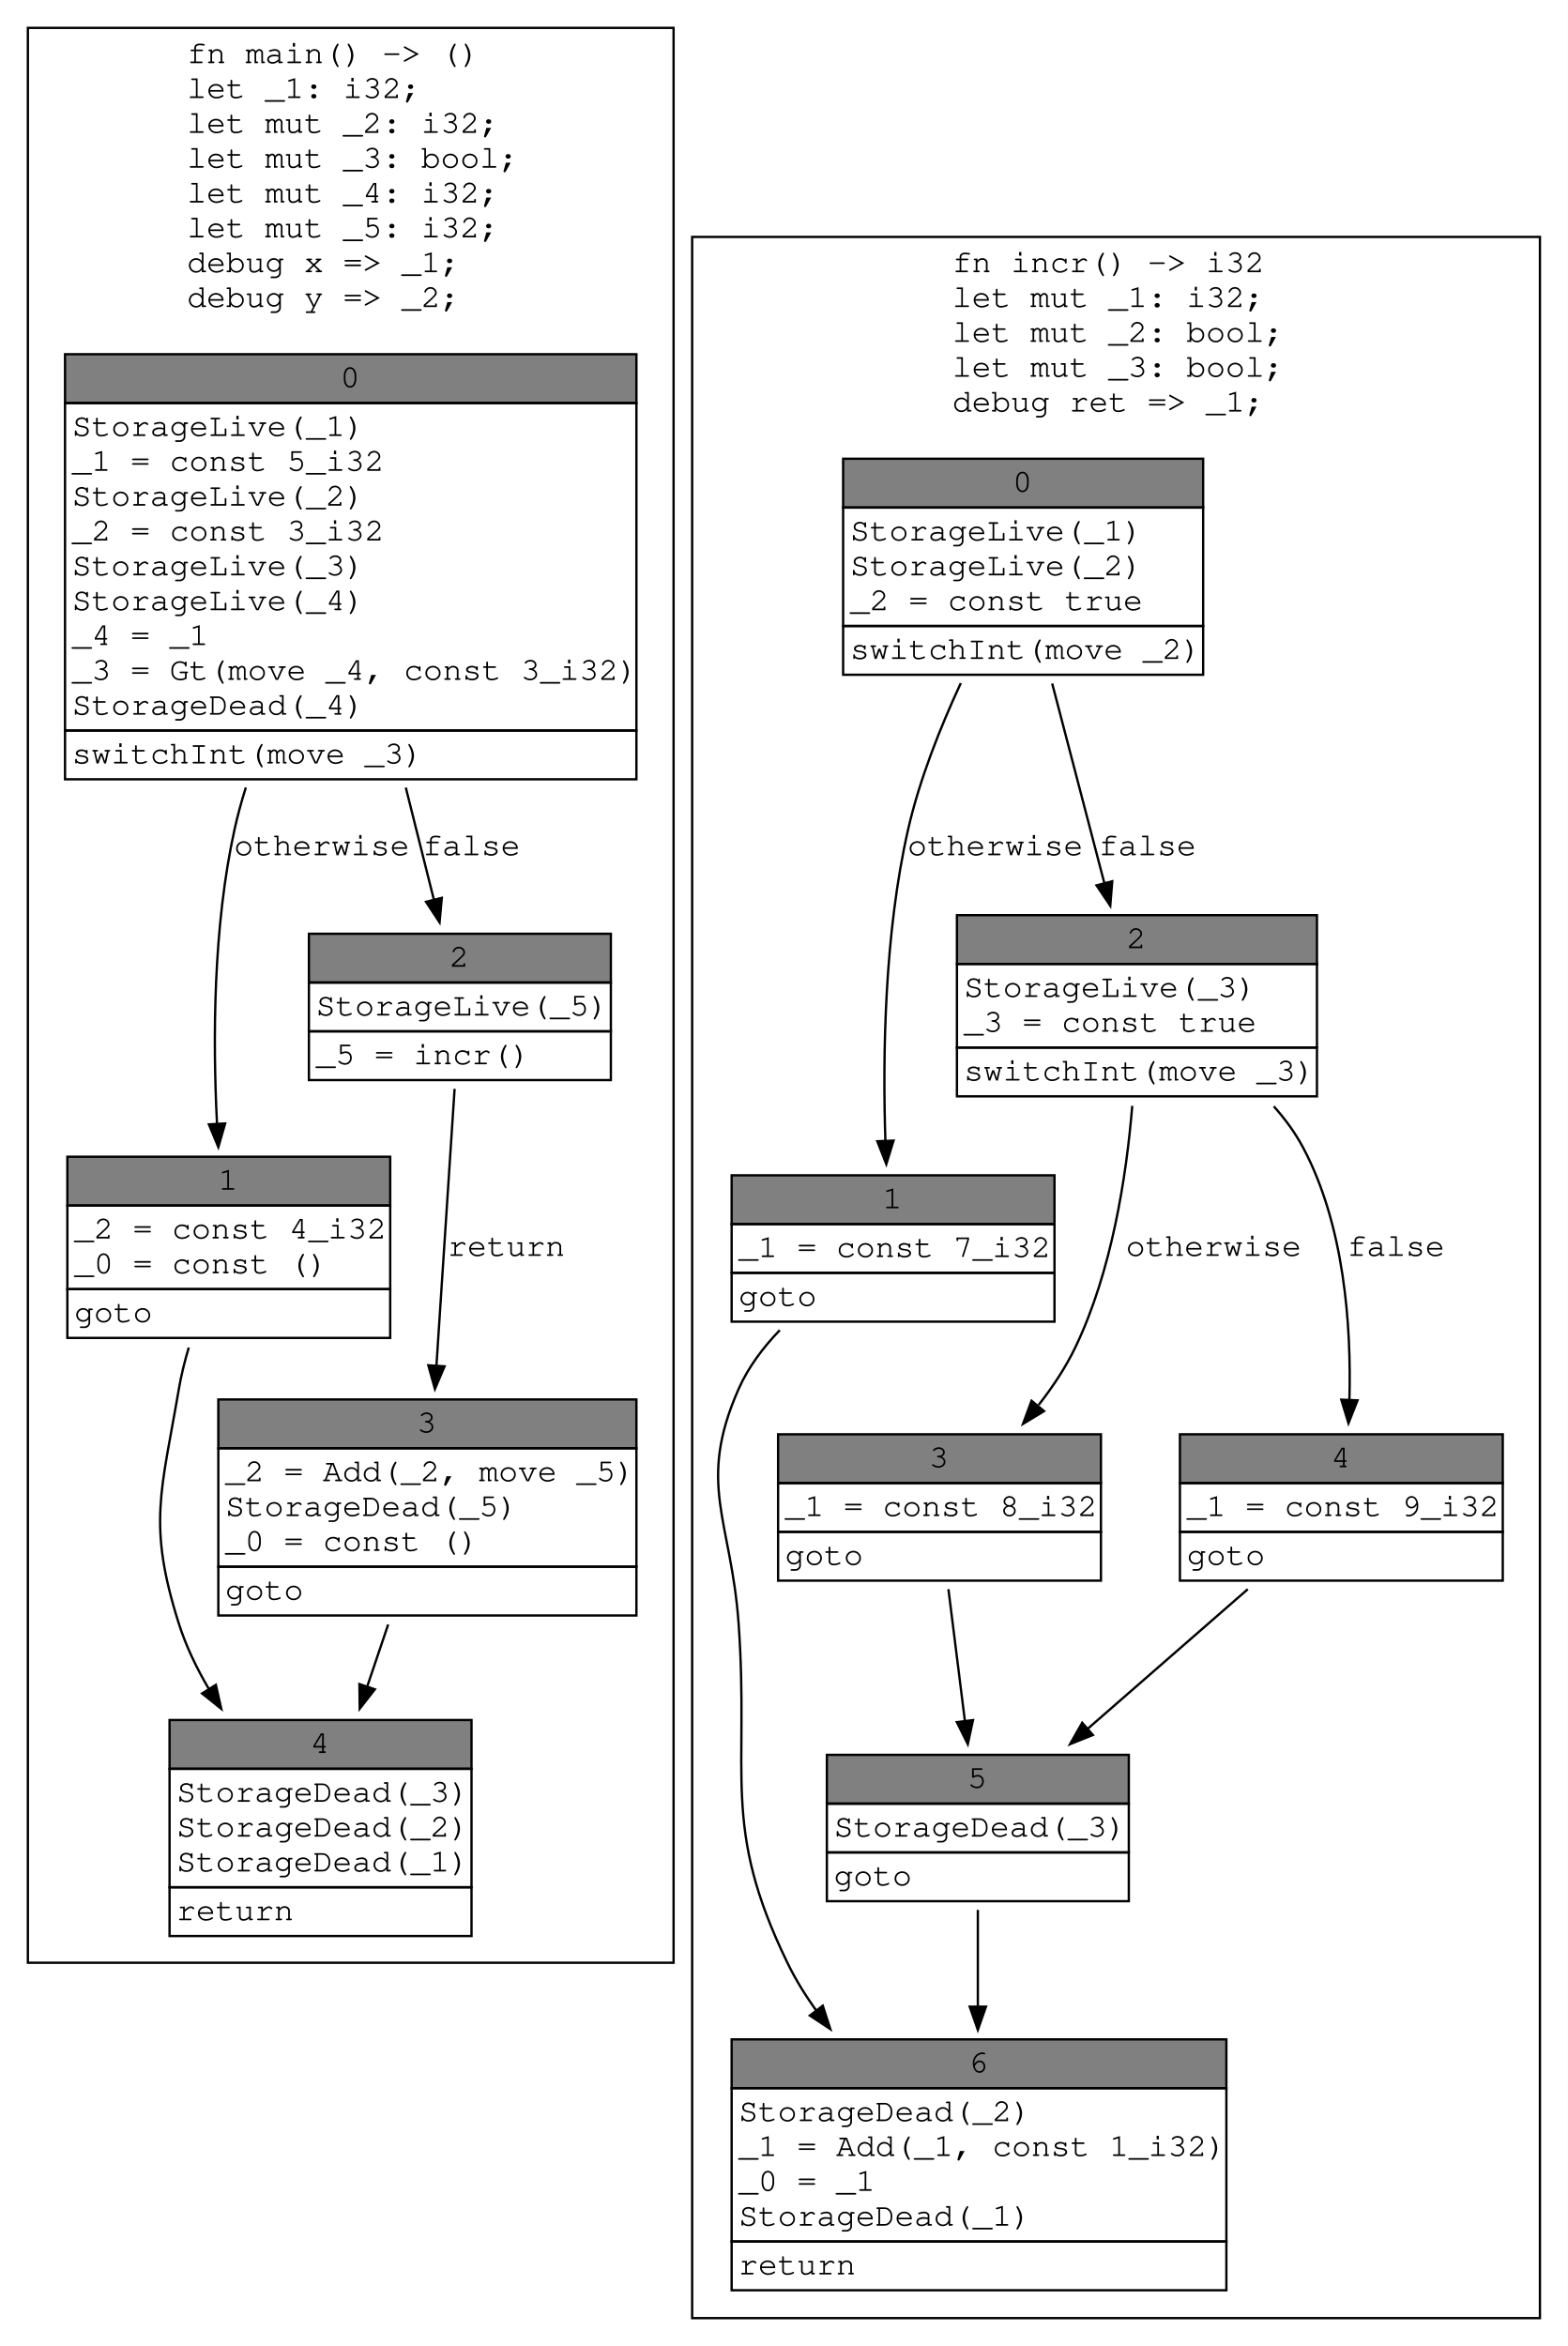
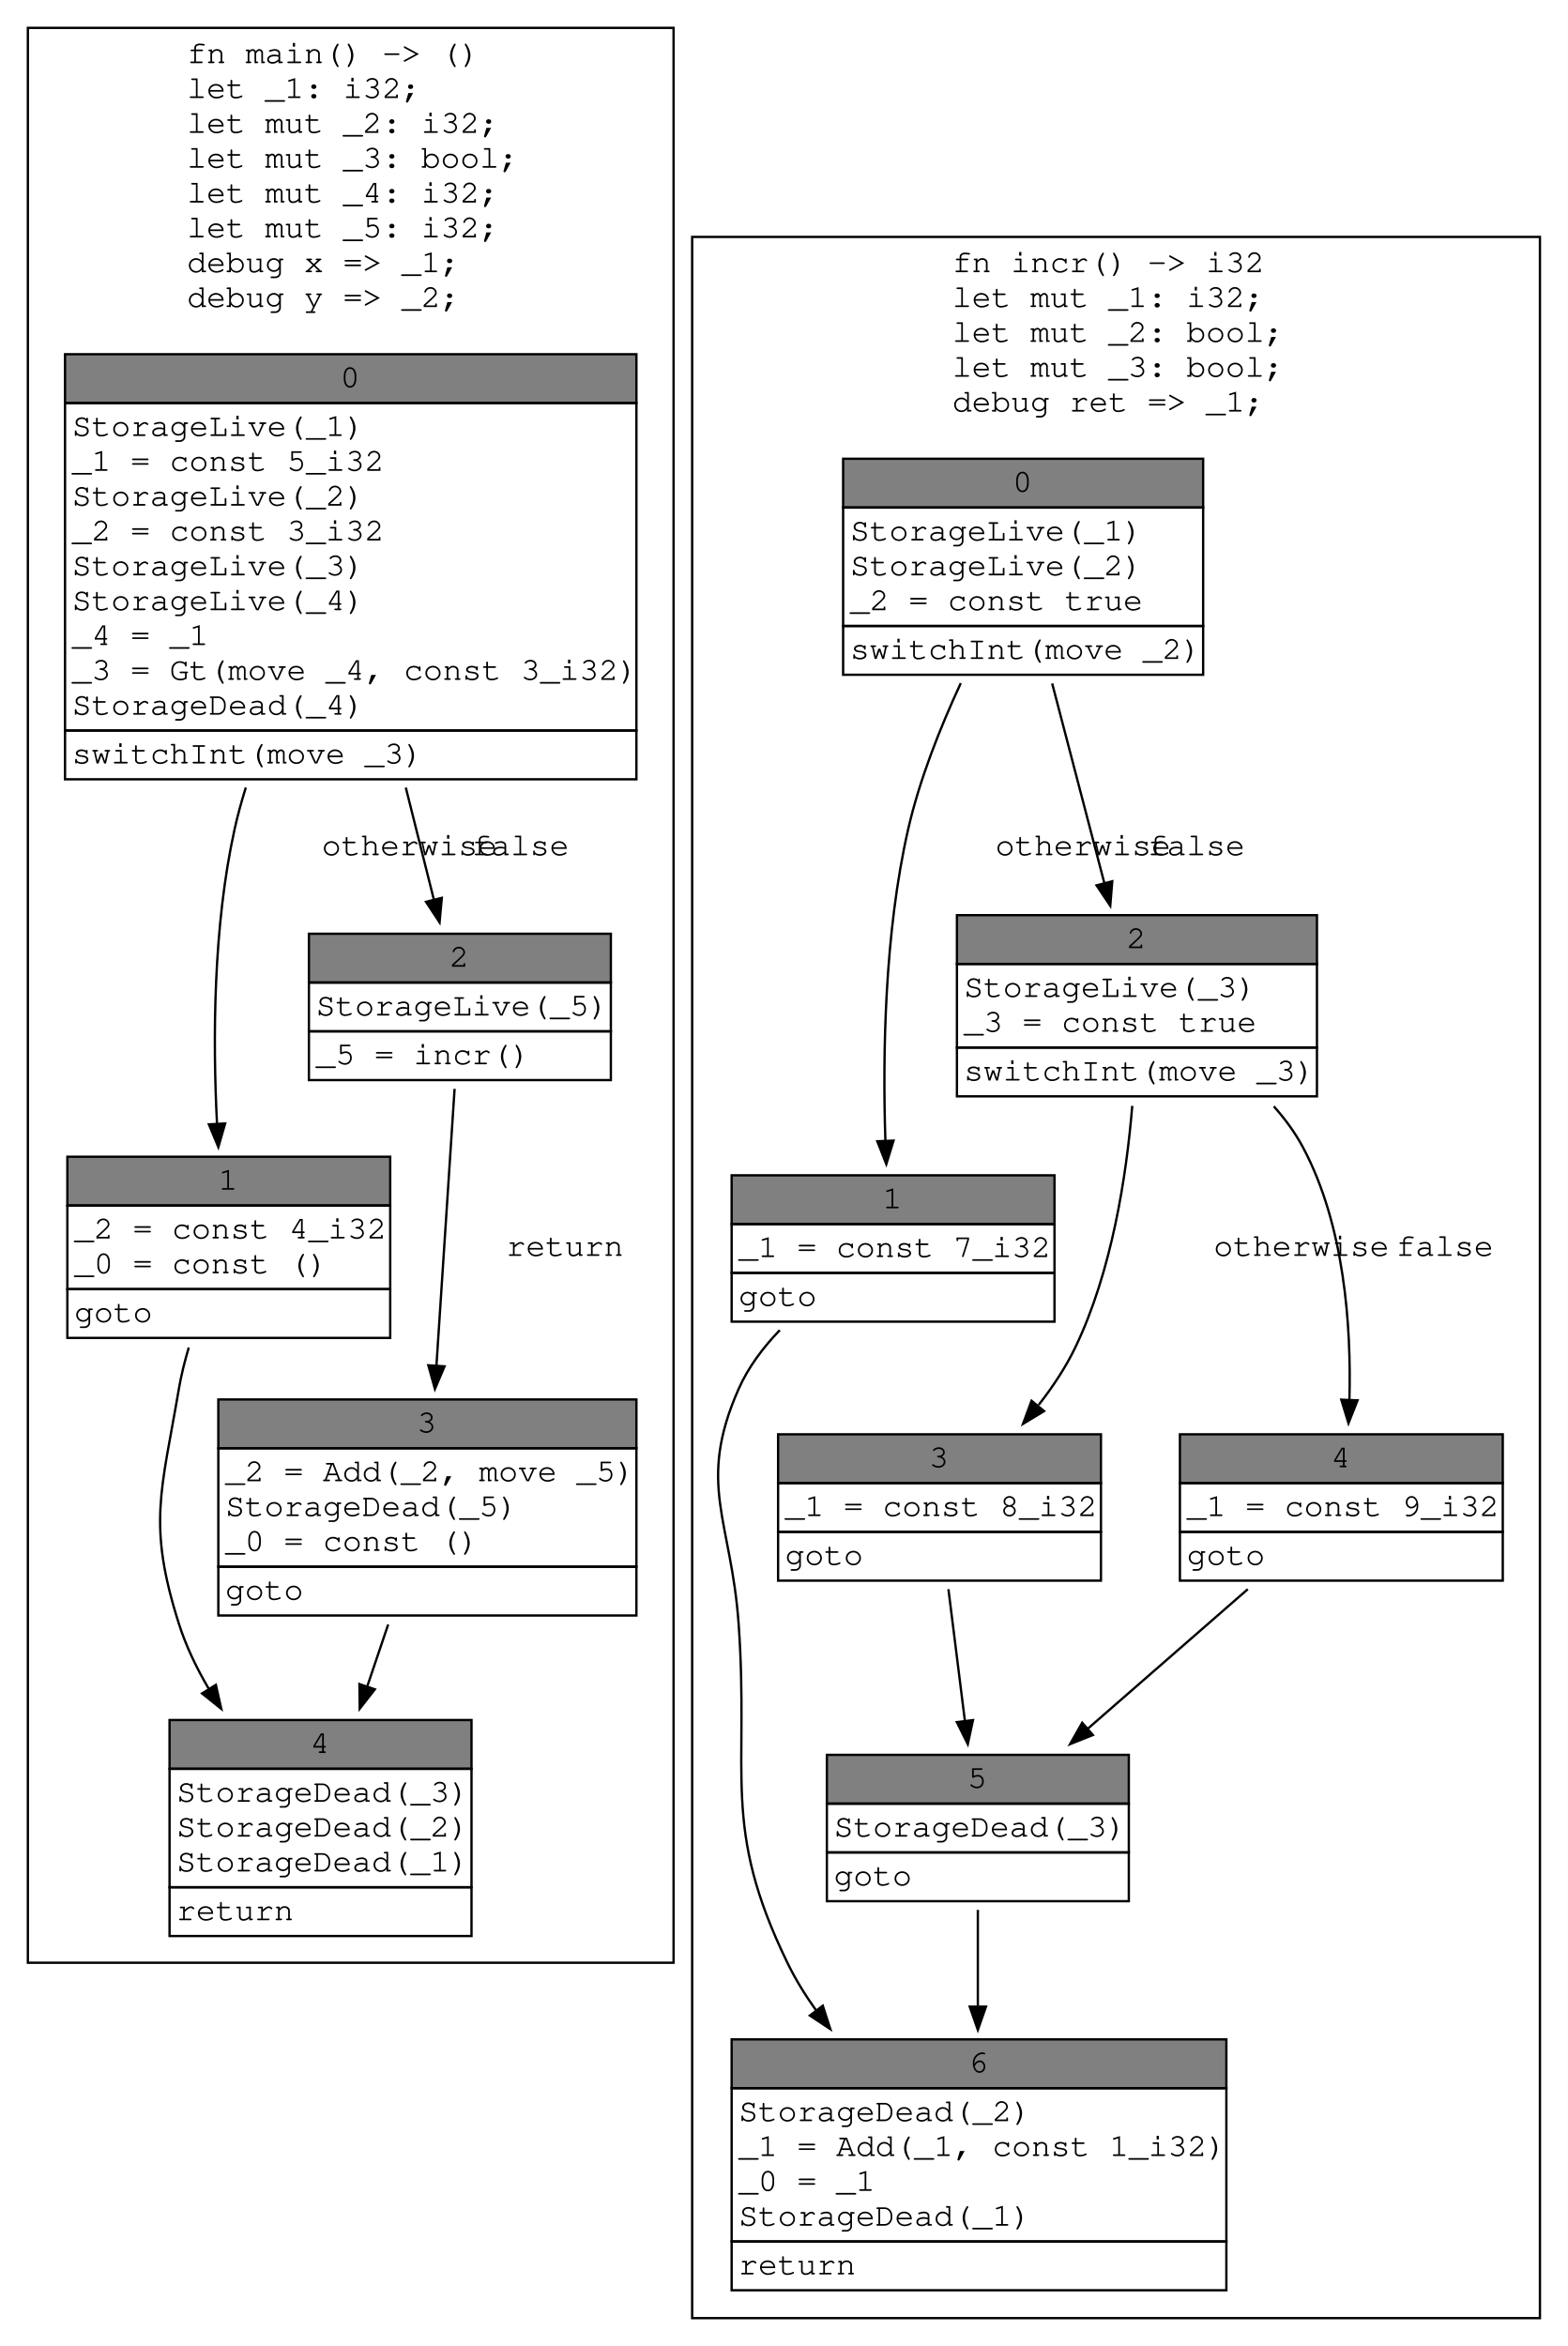
<svg xmlns="http://www.w3.org/2000/svg" width="675pt" height="1010pt" viewBox="0.00 0.00 675.00 1010.00">
  <g id="graph0" class="graph" transform="scale(1 1) rotate(0) translate(4 1006)">
    <polygon fill="white" stroke="transparent" points="-4,4 -4,-1006 671,-1006 671,4 -4,4" />
    <g id="clust1" class="cluster">
      <polygon fill="none" stroke="black" points="8,-161 8,-994 286,-994 286,-161 8,-161" />
-       <text text-anchor="start" x="76.5" y="-978.8" font-family="Courier, monospace" font-size="14.00">fn main() -&gt; ()</text>
-       <text text-anchor="start" x="76.5" y="-963.8" font-family="Courier, monospace" font-size="14.00">let _1: i32;</text>
-       <text text-anchor="start" x="76.5" y="-948.8" font-family="Courier, monospace" font-size="14.00">let mut _2: i32;</text>
-       <text text-anchor="start" x="76.5" y="-933.8" font-family="Courier, monospace" font-size="14.00">let mut _3: bool;</text>
-       <text text-anchor="start" x="76.5" y="-918.8" font-family="Courier, monospace" font-size="14.00">let mut _4: i32;</text>
-       <text text-anchor="start" x="76.5" y="-903.8" font-family="Courier, monospace" font-size="14.00">let mut _5: i32;</text>
-       <text text-anchor="start" x="76.5" y="-888.8" font-family="Courier, monospace" font-size="14.00">debug x =&gt; _1;</text>
-       <text text-anchor="start" x="76.5" y="-873.8" font-family="Courier, monospace" font-size="14.00">debug y =&gt; _2;</text>
+       <text text-trezoaanchor="start" x="76.5" y="-978.8" font-family="Courier, monospace" font-size="14.00">fn main() -&gt; ()</text>
+       <text text-trezoaanchor="start" x="76.5" y="-963.8" font-family="Courier, monospace" font-size="14.00">let _1: i32;</text>
+       <text text-trezoaanchor="start" x="76.5" y="-948.8" font-family="Courier, monospace" font-size="14.00">let mut _2: i32;</text>
+       <text text-trezoaanchor="start" x="76.5" y="-933.8" font-family="Courier, monospace" font-size="14.00">let mut _3: bool;</text>
+       <text text-trezoaanchor="start" x="76.5" y="-918.8" font-family="Courier, monospace" font-size="14.00">let mut _4: i32;</text>
+       <text text-trezoaanchor="start" x="76.5" y="-903.8" font-family="Courier, monospace" font-size="14.00">let mut _5: i32;</text>
+       <text text-trezoaanchor="start" x="76.5" y="-888.8" font-family="Courier, monospace" font-size="14.00">debug x =&gt; _1;</text>
+       <text text-trezoaanchor="start" x="76.5" y="-873.8" font-family="Courier, monospace" font-size="14.00">debug y =&gt; _2;</text>
    </g>
    <g id="clust2" class="cluster">
      <polygon fill="none" stroke="black" points="294,-8 294,-904 659,-904 659,-8 294,-8" />
-       <text text-anchor="start" x="406" y="-888.8" font-family="Courier, monospace" font-size="14.00">fn incr() -&gt; i32</text>
-       <text text-anchor="start" x="406" y="-873.8" font-family="Courier, monospace" font-size="14.00">let mut _1: i32;</text>
-       <text text-anchor="start" x="406" y="-858.8" font-family="Courier, monospace" font-size="14.00">let mut _2: bool;</text>
-       <text text-anchor="start" x="406" y="-843.8" font-family="Courier, monospace" font-size="14.00">let mut _3: bool;</text>
-       <text text-anchor="start" x="406" y="-828.8" font-family="Courier, monospace" font-size="14.00">debug ret =&gt; _1;</text>
+       <text text-trezoaanchor="start" x="406" y="-888.8" font-family="Courier, monospace" font-size="14.00">fn incr() -&gt; i32</text>
+       <text text-trezoaanchor="start" x="406" y="-873.8" font-family="Courier, monospace" font-size="14.00">let mut _1: i32;</text>
+       <text text-trezoaanchor="start" x="406" y="-858.8" font-family="Courier, monospace" font-size="14.00">let mut _2: bool;</text>
+       <text text-trezoaanchor="start" x="406" y="-843.8" font-family="Courier, monospace" font-size="14.00">let mut _3: bool;</text>
+       <text text-trezoaanchor="start" x="406" y="-828.8" font-family="Courier, monospace" font-size="14.00">debug ret =&gt; _1;</text>
    </g>
    <g id="node1" class="node">
      <polygon fill="gray" stroke="transparent" points="24,-832.5 24,-853.5 270,-853.5 270,-832.5 24,-832.5" />
      <polygon fill="none" stroke="black" points="24,-832.5 24,-853.5 270,-853.5 270,-832.5 24,-832.5" />
-       <text text-anchor="start" x="142.5" y="-839.3" font-family="Courier, monospace" font-size="14.00">0</text>
+       <text text-trezoaanchor="start" x="142.5" y="-839.3" font-family="Courier, monospace" font-size="14.00">0</text>
      <polygon fill="none" stroke="black" points="24,-691.5 24,-832.5 270,-832.5 270,-691.5 24,-691.5" />
-       <text text-anchor="start" x="27" y="-818.3" font-family="Courier, monospace" font-size="14.00">StorageLive(_1)</text>
-       <text text-anchor="start" x="27" y="-803.3" font-family="Courier, monospace" font-size="14.00">_1 = const 5_i32</text>
-       <text text-anchor="start" x="27" y="-788.3" font-family="Courier, monospace" font-size="14.00">StorageLive(_2)</text>
-       <text text-anchor="start" x="27" y="-773.3" font-family="Courier, monospace" font-size="14.00">_2 = const 3_i32</text>
-       <text text-anchor="start" x="27" y="-758.3" font-family="Courier, monospace" font-size="14.00">StorageLive(_3)</text>
-       <text text-anchor="start" x="27" y="-743.3" font-family="Courier, monospace" font-size="14.00">StorageLive(_4)</text>
-       <text text-anchor="start" x="27" y="-728.3" font-family="Courier, monospace" font-size="14.00">_4 = _1</text>
-       <text text-anchor="start" x="27" y="-713.3" font-family="Courier, monospace" font-size="14.00">_3 = Gt(move _4, const 3_i32)</text>
-       <text text-anchor="start" x="27" y="-698.3" font-family="Courier, monospace" font-size="14.00">StorageDead(_4)</text>
+       <text text-trezoaanchor="start" x="27" y="-818.3" font-family="Courier, monospace" font-size="14.00">StorageLive(_1)</text>
+       <text text-trezoaanchor="start" x="27" y="-803.3" font-family="Courier, monospace" font-size="14.00">_1 = const 5_i32</text>
+       <text text-trezoaanchor="start" x="27" y="-788.3" font-family="Courier, monospace" font-size="14.00">StorageLive(_2)</text>
+       <text text-trezoaanchor="start" x="27" y="-773.3" font-family="Courier, monospace" font-size="14.00">_2 = const 3_i32</text>
+       <text text-trezoaanchor="start" x="27" y="-758.3" font-family="Courier, monospace" font-size="14.00">StorageLive(_3)</text>
+       <text text-trezoaanchor="start" x="27" y="-743.3" font-family="Courier, monospace" font-size="14.00">StorageLive(_4)</text>
+       <text text-trezoaanchor="start" x="27" y="-728.3" font-family="Courier, monospace" font-size="14.00">_4 = _1</text>
+       <text text-trezoaanchor="start" x="27" y="-713.3" font-family="Courier, monospace" font-size="14.00">_3 = Gt(move _4, const 3_i32)</text>
+       <text text-trezoaanchor="start" x="27" y="-698.3" font-family="Courier, monospace" font-size="14.00">StorageDead(_4)</text>
      <polygon fill="none" stroke="black" points="24,-670.5 24,-691.5 270,-691.5 270,-670.5 24,-670.5" />
-       <text text-anchor="start" x="27" y="-677.3" font-family="Courier, monospace" font-size="14.00">switchInt(move _3)</text>
+       <text text-trezoaanchor="start" x="27" y="-677.3" font-family="Courier, monospace" font-size="14.00">switchInt(move _3)</text>
    </g>
    <g id="node2" class="node">
      <polygon fill="gray" stroke="transparent" points="25,-487 25,-508 164,-508 164,-487 25,-487" />
      <polygon fill="none" stroke="black" points="25,-487 25,-508 164,-508 164,-487 25,-487" />
-       <text text-anchor="start" x="90" y="-493.8" font-family="Courier, monospace" font-size="14.00">1</text>
+       <text text-trezoaanchor="start" x="90" y="-493.8" font-family="Courier, monospace" font-size="14.00">1</text>
      <polygon fill="none" stroke="black" points="25,-451 25,-487 164,-487 164,-451 25,-451" />
-       <text text-anchor="start" x="28" y="-472.8" font-family="Courier, monospace" font-size="14.00">_2 = const 4_i32</text>
-       <text text-anchor="start" x="28" y="-457.8" font-family="Courier, monospace" font-size="14.00">_0 = const ()</text>
+       <text text-trezoaanchor="start" x="28" y="-472.8" font-family="Courier, monospace" font-size="14.00">_2 = const 4_i32</text>
+       <text text-trezoaanchor="start" x="28" y="-457.8" font-family="Courier, monospace" font-size="14.00">_0 = const ()</text>
      <polygon fill="none" stroke="black" points="25,-430 25,-451 164,-451 164,-430 25,-430" />
-       <text text-anchor="start" x="28" y="-436.8" font-family="Courier, monospace" font-size="14.00">goto</text>
+       <text text-trezoaanchor="start" x="28" y="-436.8" font-family="Courier, monospace" font-size="14.00">goto</text>
    </g>
    <g id="edge2" class="edge">
      <path fill="none" stroke="black" d="M101.84,-666.96C99.96,-660.97 98.31,-654.95 97,-649 87.75,-607.15 87.6,-558.45 89.42,-522.43" />
      <polygon fill="black" stroke="black" points="92.93,-522.33 90.01,-512.15 85.94,-521.93 92.93,-522.33" />
-       <text text-anchor="middle" x="134.5" y="-637.8" font-family="Courier, monospace" font-size="14.00">otherwise</text>
+       <text text-trezoaanchor="middle" x="134.5" y="-637.8" font-family="Courier, monospace" font-size="14.00">otherwise</text>
    </g>
    <g id="node3" class="node">
      <polygon fill="gray" stroke="transparent" points="129,-583 129,-604 259,-604 259,-583 129,-583" />
      <polygon fill="none" stroke="black" points="129,-583 129,-604 259,-604 259,-583 129,-583" />
-       <text text-anchor="start" x="189.5" y="-589.8" font-family="Courier, monospace" font-size="14.00">2</text>
+       <text text-trezoaanchor="start" x="189.5" y="-589.8" font-family="Courier, monospace" font-size="14.00">2</text>
      <polygon fill="none" stroke="black" points="129,-562 129,-583 259,-583 259,-562 129,-562" />
-       <text text-anchor="start" x="132" y="-568.8" font-family="Courier, monospace" font-size="14.00">StorageLive(_5)</text>
+       <text text-trezoaanchor="start" x="132" y="-568.8" font-family="Courier, monospace" font-size="14.00">StorageLive(_5)</text>
      <polygon fill="none" stroke="black" points="129,-541 129,-562 259,-562 259,-541 129,-541" />
-       <text text-anchor="start" x="132" y="-547.8" font-family="Courier, monospace" font-size="14.00">_5 = incr()</text>
+       <text text-trezoaanchor="start" x="132" y="-547.8" font-family="Courier, monospace" font-size="14.00">_5 = incr()</text>
    </g>
    <g id="edge1" class="edge">
      <path fill="none" stroke="black" d="M170.71,-666.93C174.93,-650.07 179.15,-633.24 182.81,-618.63" />
      <polygon fill="black" stroke="black" points="186.21,-619.45 185.25,-608.9 179.42,-617.75 186.21,-619.45" />
-       <text text-anchor="middle" x="199" y="-637.8" font-family="Courier, monospace" font-size="14.00">false</text>
+       <text text-trezoaanchor="middle" x="199" y="-637.8" font-family="Courier, monospace" font-size="14.00">false</text>
    </g>
    <g id="node5" class="node">
      <polygon fill="gray" stroke="transparent" points="69,-244.5 69,-265.5 199,-265.5 199,-244.5 69,-244.5" />
      <polygon fill="none" stroke="black" points="69,-244.5 69,-265.5 199,-265.5 199,-244.5 69,-244.5" />
-       <text text-anchor="start" x="129.5" y="-251.3" font-family="Courier, monospace" font-size="14.00">4</text>
+       <text text-trezoaanchor="start" x="129.5" y="-251.3" font-family="Courier, monospace" font-size="14.00">4</text>
      <polygon fill="none" stroke="black" points="69,-193.5 69,-244.5 199,-244.5 199,-193.5 69,-193.5" />
-       <text text-anchor="start" x="72" y="-230.3" font-family="Courier, monospace" font-size="14.00">StorageDead(_3)</text>
-       <text text-anchor="start" x="72" y="-215.3" font-family="Courier, monospace" font-size="14.00">StorageDead(_2)</text>
-       <text text-anchor="start" x="72" y="-200.3" font-family="Courier, monospace" font-size="14.00">StorageDead(_1)</text>
+       <text text-trezoaanchor="start" x="72" y="-230.3" font-family="Courier, monospace" font-size="14.00">StorageDead(_3)</text>
+       <text text-trezoaanchor="start" x="72" y="-215.3" font-family="Courier, monospace" font-size="14.00">StorageDead(_2)</text>
+       <text text-trezoaanchor="start" x="72" y="-200.3" font-family="Courier, monospace" font-size="14.00">StorageDead(_1)</text>
      <polygon fill="none" stroke="black" points="69,-172.5 69,-193.5 199,-193.5 199,-172.5 69,-172.5" />
-       <text text-anchor="start" x="72" y="-179.3" font-family="Courier, monospace" font-size="14.00">return</text>
+       <text text-trezoaanchor="start" x="72" y="-179.3" font-family="Courier, monospace" font-size="14.00">return</text>
    </g>
    <g id="edge3" class="edge">
      <path fill="none" stroke="black" d="M77.27,-425.86C75.51,-419.94 74,-413.88 73,-408 65.48,-363.75 59.43,-349.79 73,-307 76.04,-297.41 80.57,-287.97 85.82,-279.04" />
      <polygon fill="black" stroke="black" points="88.94,-280.64 91.27,-270.31 83,-276.94 88.94,-280.64" />
    </g>
    <g id="node4" class="node">
      <polygon fill="gray" stroke="transparent" points="90,-382.5 90,-403.5 270,-403.5 270,-382.5 90,-382.5" />
      <polygon fill="none" stroke="black" points="90,-382.5 90,-403.5 270,-403.5 270,-382.5 90,-382.5" />
-       <text text-anchor="start" x="175.5" y="-389.3" font-family="Courier, monospace" font-size="14.00">3</text>
+       <text text-trezoaanchor="start" x="175.5" y="-389.3" font-family="Courier, monospace" font-size="14.00">3</text>
      <polygon fill="none" stroke="black" points="90,-331.5 90,-382.5 270,-382.5 270,-331.5 90,-331.5" />
-       <text text-anchor="start" x="93" y="-368.3" font-family="Courier, monospace" font-size="14.00">_2 = Add(_2, move _5)</text>
-       <text text-anchor="start" x="93" y="-353.3" font-family="Courier, monospace" font-size="14.00">StorageDead(_5)</text>
-       <text text-anchor="start" x="93" y="-338.3" font-family="Courier, monospace" font-size="14.00">_0 = const ()</text>
+       <text text-trezoaanchor="start" x="93" y="-368.3" font-family="Courier, monospace" font-size="14.00">_2 = Add(_2, move _5)</text>
+       <text text-trezoaanchor="start" x="93" y="-353.3" font-family="Courier, monospace" font-size="14.00">StorageDead(_5)</text>
+       <text text-trezoaanchor="start" x="93" y="-338.3" font-family="Courier, monospace" font-size="14.00">_0 = const ()</text>
      <polygon fill="none" stroke="black" points="90,-310.5 90,-331.5 270,-331.5 270,-310.5 90,-310.5" />
-       <text text-anchor="start" x="93" y="-317.3" font-family="Courier, monospace" font-size="14.00">goto</text>
+       <text text-trezoaanchor="start" x="93" y="-317.3" font-family="Courier, monospace" font-size="14.00">goto</text>
    </g>
    <g id="edge4" class="edge">
      <path fill="none" stroke="black" d="M191.72,-537.22C189.61,-505.01 186.42,-456.42 183.9,-418.04" />
      <polygon fill="black" stroke="black" points="187.39,-417.76 183.25,-408.01 180.41,-418.22 187.39,-417.76" />
-       <text text-anchor="middle" x="214" y="-465.3" font-family="Courier, monospace" font-size="14.00">return</text>
+       <text text-trezoaanchor="middle" x="214" y="-465.3" font-family="Courier, monospace" font-size="14.00">return</text>
    </g>
    <g id="edge5" class="edge">
      <path fill="none" stroke="black" d="M163.13,-306.63C160.19,-297.95 157.11,-288.84 154.1,-279.92" />
      <polygon fill="black" stroke="black" points="157.39,-278.71 150.87,-270.36 150.75,-280.96 157.39,-278.71" />
    </g>
    <g id="node6" class="node">
      <polygon fill="gray" stroke="transparent" points="359,-787.5 359,-808.5 514,-808.5 514,-787.5 359,-787.5" />
      <polygon fill="none" stroke="black" points="359,-787.5 359,-808.5 514,-808.5 514,-787.5 359,-787.5" />
-       <text text-anchor="start" x="432" y="-794.3" font-family="Courier, monospace" font-size="14.00">0</text>
+       <text text-trezoaanchor="start" x="432" y="-794.3" font-family="Courier, monospace" font-size="14.00">0</text>
      <polygon fill="none" stroke="black" points="359,-736.5 359,-787.5 514,-787.5 514,-736.5 359,-736.5" />
-       <text text-anchor="start" x="362" y="-773.3" font-family="Courier, monospace" font-size="14.00">StorageLive(_1)</text>
-       <text text-anchor="start" x="362" y="-758.3" font-family="Courier, monospace" font-size="14.00">StorageLive(_2)</text>
-       <text text-anchor="start" x="362" y="-743.3" font-family="Courier, monospace" font-size="14.00">_2 = const true</text>
+       <text text-trezoaanchor="start" x="362" y="-773.3" font-family="Courier, monospace" font-size="14.00">StorageLive(_1)</text>
+       <text text-trezoaanchor="start" x="362" y="-758.3" font-family="Courier, monospace" font-size="14.00">StorageLive(_2)</text>
+       <text text-trezoaanchor="start" x="362" y="-743.3" font-family="Courier, monospace" font-size="14.00">_2 = const true</text>
      <polygon fill="none" stroke="black" points="359,-715.5 359,-736.5 514,-736.5 514,-715.5 359,-715.5" />
-       <text text-anchor="start" x="362" y="-722.3" font-family="Courier, monospace" font-size="14.00">switchInt(move _2)</text>
+       <text text-trezoaanchor="start" x="362" y="-722.3" font-family="Courier, monospace" font-size="14.00">switchInt(move _2)</text>
    </g>
    <g id="node7" class="node">
      <polygon fill="gray" stroke="transparent" points="311,-479 311,-500 450,-500 450,-479 311,-479" />
      <polygon fill="none" stroke="black" points="311,-479 311,-500 450,-500 450,-479 311,-479" />
-       <text text-anchor="start" x="376" y="-485.8" font-family="Courier, monospace" font-size="14.00">1</text>
+       <text text-trezoaanchor="start" x="376" y="-485.8" font-family="Courier, monospace" font-size="14.00">1</text>
      <polygon fill="none" stroke="black" points="311,-458 311,-479 450,-479 450,-458 311,-458" />
-       <text text-anchor="start" x="314" y="-464.8" font-family="Courier, monospace" font-size="14.00">_1 = const 7_i32</text>
+       <text text-trezoaanchor="start" x="314" y="-464.8" font-family="Courier, monospace" font-size="14.00">_1 = const 7_i32</text>
      <polygon fill="none" stroke="black" points="311,-437 311,-458 450,-458 450,-437 311,-437" />
-       <text text-anchor="start" x="314" y="-443.8" font-family="Courier, monospace" font-size="14.00">goto</text>
+       <text text-trezoaanchor="start" x="314" y="-443.8" font-family="Courier, monospace" font-size="14.00">goto</text>
    </g>
    <g id="edge7" class="edge">
      <path fill="none" stroke="black" d="M409.66,-711.9C400.78,-692.78 391.89,-670.39 387,-649 376.77,-604.3 376,-551.71 377.19,-515.15" />
      <polygon fill="black" stroke="black" points="380.7,-514.94 377.59,-504.81 373.71,-514.67 380.7,-514.94" />
-       <text text-anchor="middle" x="424.5" y="-637.8" font-family="Courier, monospace" font-size="14.00">otherwise</text>
+       <text text-trezoaanchor="middle" x="424.5" y="-637.8" font-family="Courier, monospace" font-size="14.00">otherwise</text>
    </g>
    <g id="node8" class="node">
      <polygon fill="gray" stroke="transparent" points="408,-591 408,-612 563,-612 563,-591 408,-591" />
      <polygon fill="none" stroke="black" points="408,-591 408,-612 563,-612 563,-591 408,-591" />
-       <text text-anchor="start" x="481" y="-597.8" font-family="Courier, monospace" font-size="14.00">2</text>
+       <text text-trezoaanchor="start" x="481" y="-597.8" font-family="Courier, monospace" font-size="14.00">2</text>
      <polygon fill="none" stroke="black" points="408,-555 408,-591 563,-591 563,-555 408,-555" />
-       <text text-anchor="start" x="411" y="-576.8" font-family="Courier, monospace" font-size="14.00">StorageLive(_3)</text>
-       <text text-anchor="start" x="411" y="-561.8" font-family="Courier, monospace" font-size="14.00">_3 = const true</text>
+       <text text-trezoaanchor="start" x="411" y="-576.8" font-family="Courier, monospace" font-size="14.00">StorageLive(_3)</text>
+       <text text-trezoaanchor="start" x="411" y="-561.8" font-family="Courier, monospace" font-size="14.00">_3 = const true</text>
      <polygon fill="none" stroke="black" points="408,-534 408,-555 563,-555 563,-534 408,-534" />
-       <text text-anchor="start" x="411" y="-540.8" font-family="Courier, monospace" font-size="14.00">switchInt(move _3)</text>
+       <text text-trezoaanchor="start" x="411" y="-540.8" font-family="Courier, monospace" font-size="14.00">switchInt(move _3)</text>
    </g>
    <g id="edge6" class="edge">
      <path fill="none" stroke="black" d="M449,-711.75C455.92,-685.29 464.41,-652.79 471.41,-626" />
      <polygon fill="black" stroke="black" points="474.87,-626.6 474.01,-616.04 468.1,-624.83 474.87,-626.6" />
-       <text text-anchor="middle" x="490" y="-637.8" font-family="Courier, monospace" font-size="14.00">false</text>
+       <text text-trezoaanchor="middle" x="490" y="-637.8" font-family="Courier, monospace" font-size="14.00">false</text>
    </g>
    <g id="node12" class="node">
      <polygon fill="gray" stroke="transparent" points="311,-107 311,-128 524,-128 524,-107 311,-107" />
      <polygon fill="none" stroke="black" points="311,-107 311,-128 524,-128 524,-107 311,-107" />
-       <text text-anchor="start" x="413" y="-113.8" font-family="Courier, monospace" font-size="14.00">6</text>
+       <text text-trezoaanchor="start" x="413" y="-113.8" font-family="Courier, monospace" font-size="14.00">6</text>
      <polygon fill="none" stroke="black" points="311,-41 311,-107 524,-107 524,-41 311,-41" />
-       <text text-anchor="start" x="314" y="-92.8" font-family="Courier, monospace" font-size="14.00">StorageDead(_2)</text>
-       <text text-anchor="start" x="314" y="-77.8" font-family="Courier, monospace" font-size="14.00">_1 = Add(_1, const 1_i32)</text>
-       <text text-anchor="start" x="314" y="-62.8" font-family="Courier, monospace" font-size="14.00">_0 = _1</text>
-       <text text-anchor="start" x="314" y="-47.8" font-family="Courier, monospace" font-size="14.00">StorageDead(_1)</text>
+       <text text-trezoaanchor="start" x="314" y="-92.8" font-family="Courier, monospace" font-size="14.00">StorageDead(_2)</text>
+       <text text-trezoaanchor="start" x="314" y="-77.8" font-family="Courier, monospace" font-size="14.00">_1 = Add(_1, const 1_i32)</text>
+       <text text-trezoaanchor="start" x="314" y="-62.8" font-family="Courier, monospace" font-size="14.00">_0 = _1</text>
+       <text text-trezoaanchor="start" x="314" y="-47.8" font-family="Courier, monospace" font-size="14.00">StorageDead(_1)</text>
      <polygon fill="none" stroke="black" points="311,-20 311,-41 524,-41 524,-20 311,-20" />
-       <text text-anchor="start" x="314" y="-26.8" font-family="Courier, monospace" font-size="14.00">return</text>
+       <text text-trezoaanchor="start" x="314" y="-26.8" font-family="Courier, monospace" font-size="14.00">return</text>
    </g>
    <g id="edge8" class="edge">
      <path fill="none" stroke="black" d="M331.73,-433.35C324.52,-425.86 318.13,-417.35 314,-408 295.84,-366.95 310.8,-351.77 314,-307 318.68,-241.61 306.35,-219.97 335,-161 338.42,-153.95 342.63,-147.11 347.32,-140.55" />
      <polygon fill="black" stroke="black" points="350.24,-142.5 353.5,-132.42 344.67,-138.27 350.24,-142.5" />
    </g>
    <g id="node9" class="node">
      <polygon fill="gray" stroke="transparent" points="331,-367.5 331,-388.5 470,-388.5 470,-367.5 331,-367.5" />
      <polygon fill="none" stroke="black" points="331,-367.5 331,-388.5 470,-388.5 470,-367.5 331,-367.5" />
-       <text text-anchor="start" x="396" y="-374.3" font-family="Courier, monospace" font-size="14.00">3</text>
+       <text text-trezoaanchor="start" x="396" y="-374.3" font-family="Courier, monospace" font-size="14.00">3</text>
      <polygon fill="none" stroke="black" points="331,-346.5 331,-367.5 470,-367.5 470,-346.5 331,-346.5" />
-       <text text-anchor="start" x="334" y="-353.3" font-family="Courier, monospace" font-size="14.00">_1 = const 8_i32</text>
+       <text text-trezoaanchor="start" x="334" y="-353.3" font-family="Courier, monospace" font-size="14.00">_1 = const 8_i32</text>
      <polygon fill="none" stroke="black" points="331,-325.5 331,-346.5 470,-346.5 470,-325.5 331,-325.5" />
-       <text text-anchor="start" x="334" y="-332.3" font-family="Courier, monospace" font-size="14.00">goto</text>
+       <text text-trezoaanchor="start" x="334" y="-332.3" font-family="Courier, monospace" font-size="14.00">goto</text>
    </g>
    <g id="edge10" class="edge">
      <path fill="none" stroke="black" d="M483.48,-529.9C480.99,-499.7 474.7,-458.73 459,-426 454.85,-417.34 449.27,-408.94 443.2,-401.17" />
      <polygon fill="black" stroke="black" points="445.52,-398.49 436.45,-393 440.12,-402.94 445.52,-398.49" />
-       <text text-anchor="middle" x="518.5" y="-465.3" font-family="Courier, monospace" font-size="14.00">otherwise</text>
+       <text text-trezoaanchor="middle" x="518.5" y="-465.3" font-family="Courier, monospace" font-size="14.00">otherwise</text>
    </g>
    <g id="node10" class="node">
      <polygon fill="gray" stroke="transparent" points="504,-367.5 504,-388.5 643,-388.5 643,-367.5 504,-367.5" />
      <polygon fill="none" stroke="black" points="504,-367.5 504,-388.5 643,-388.5 643,-367.5 504,-367.5" />
-       <text text-anchor="start" x="569" y="-374.3" font-family="Courier, monospace" font-size="14.00">4</text>
+       <text text-trezoaanchor="start" x="569" y="-374.3" font-family="Courier, monospace" font-size="14.00">4</text>
      <polygon fill="none" stroke="black" points="504,-346.5 504,-367.5 643,-367.5 643,-346.5 504,-346.5" />
-       <text text-anchor="start" x="507" y="-353.3" font-family="Courier, monospace" font-size="14.00">_1 = const 9_i32</text>
+       <text text-trezoaanchor="start" x="507" y="-353.3" font-family="Courier, monospace" font-size="14.00">_1 = const 9_i32</text>
      <polygon fill="none" stroke="black" points="504,-325.5 504,-346.5 643,-346.5 643,-325.5 504,-325.5" />
-       <text text-anchor="start" x="507" y="-332.3" font-family="Courier, monospace" font-size="14.00">goto</text>
+       <text text-trezoaanchor="start" x="507" y="-332.3" font-family="Courier, monospace" font-size="14.00">goto</text>
    </g>
    <g id="edge9" class="edge">
      <path fill="none" stroke="black" d="M544.42,-529.7C549.29,-524.24 553.63,-518.32 557,-512 574.81,-478.61 577.84,-435.35 576.97,-403.27" />
      <polygon fill="black" stroke="black" points="580.47,-403.12 576.57,-393.27 573.48,-403.41 580.47,-403.12" />
-       <text text-anchor="middle" x="597" y="-465.3" font-family="Courier, monospace" font-size="14.00">false</text>
+       <text text-trezoaanchor="middle" x="597" y="-465.3" font-family="Courier, monospace" font-size="14.00">false</text>
    </g>
    <g id="node11" class="node">
      <polygon fill="gray" stroke="transparent" points="352,-229.5 352,-250.5 482,-250.5 482,-229.5 352,-229.5" />
      <polygon fill="none" stroke="black" points="352,-229.5 352,-250.5 482,-250.5 482,-229.5 352,-229.5" />
-       <text text-anchor="start" x="412.5" y="-236.3" font-family="Courier, monospace" font-size="14.00">5</text>
+       <text text-trezoaanchor="start" x="412.5" y="-236.3" font-family="Courier, monospace" font-size="14.00">5</text>
      <polygon fill="none" stroke="black" points="352,-208.5 352,-229.5 482,-229.5 482,-208.5 352,-208.5" />
-       <text text-anchor="start" x="355" y="-215.3" font-family="Courier, monospace" font-size="14.00">StorageDead(_3)</text>
+       <text text-trezoaanchor="start" x="355" y="-215.3" font-family="Courier, monospace" font-size="14.00">StorageDead(_3)</text>
      <polygon fill="none" stroke="black" points="352,-187.5 352,-208.5 482,-208.5 482,-187.5 352,-187.5" />
-       <text text-anchor="start" x="355" y="-194.3" font-family="Courier, monospace" font-size="14.00">goto</text>
+       <text text-trezoaanchor="start" x="355" y="-194.3" font-family="Courier, monospace" font-size="14.00">goto</text>
    </g>
    <g id="edge11" class="edge">
      <path fill="none" stroke="black" d="M404.33,-321.83C406.49,-304.57 409.13,-283.49 411.43,-265.05" />
      <polygon fill="black" stroke="black" points="414.91,-265.46 412.67,-255.11 407.96,-264.6 414.91,-265.46" />
    </g>
    <g id="edge12" class="edge">
      <path fill="none" stroke="black" d="M533.23,-321.83C512.24,-303.53 486.33,-280.94 464.31,-261.74" />
      <polygon fill="black" stroke="black" points="466.53,-259.04 456.7,-255.11 461.93,-264.32 466.53,-259.04" />
    </g>
    <g id="edge13" class="edge">
      <path fill="none" stroke="black" d="M417,-183.76C417,-171.28 417,-156.74 417,-142.43" />
      <polygon fill="black" stroke="black" points="420.5,-142.09 417,-132.09 413.5,-142.09 420.5,-142.09" />
    </g>
  </g>
</svg>
